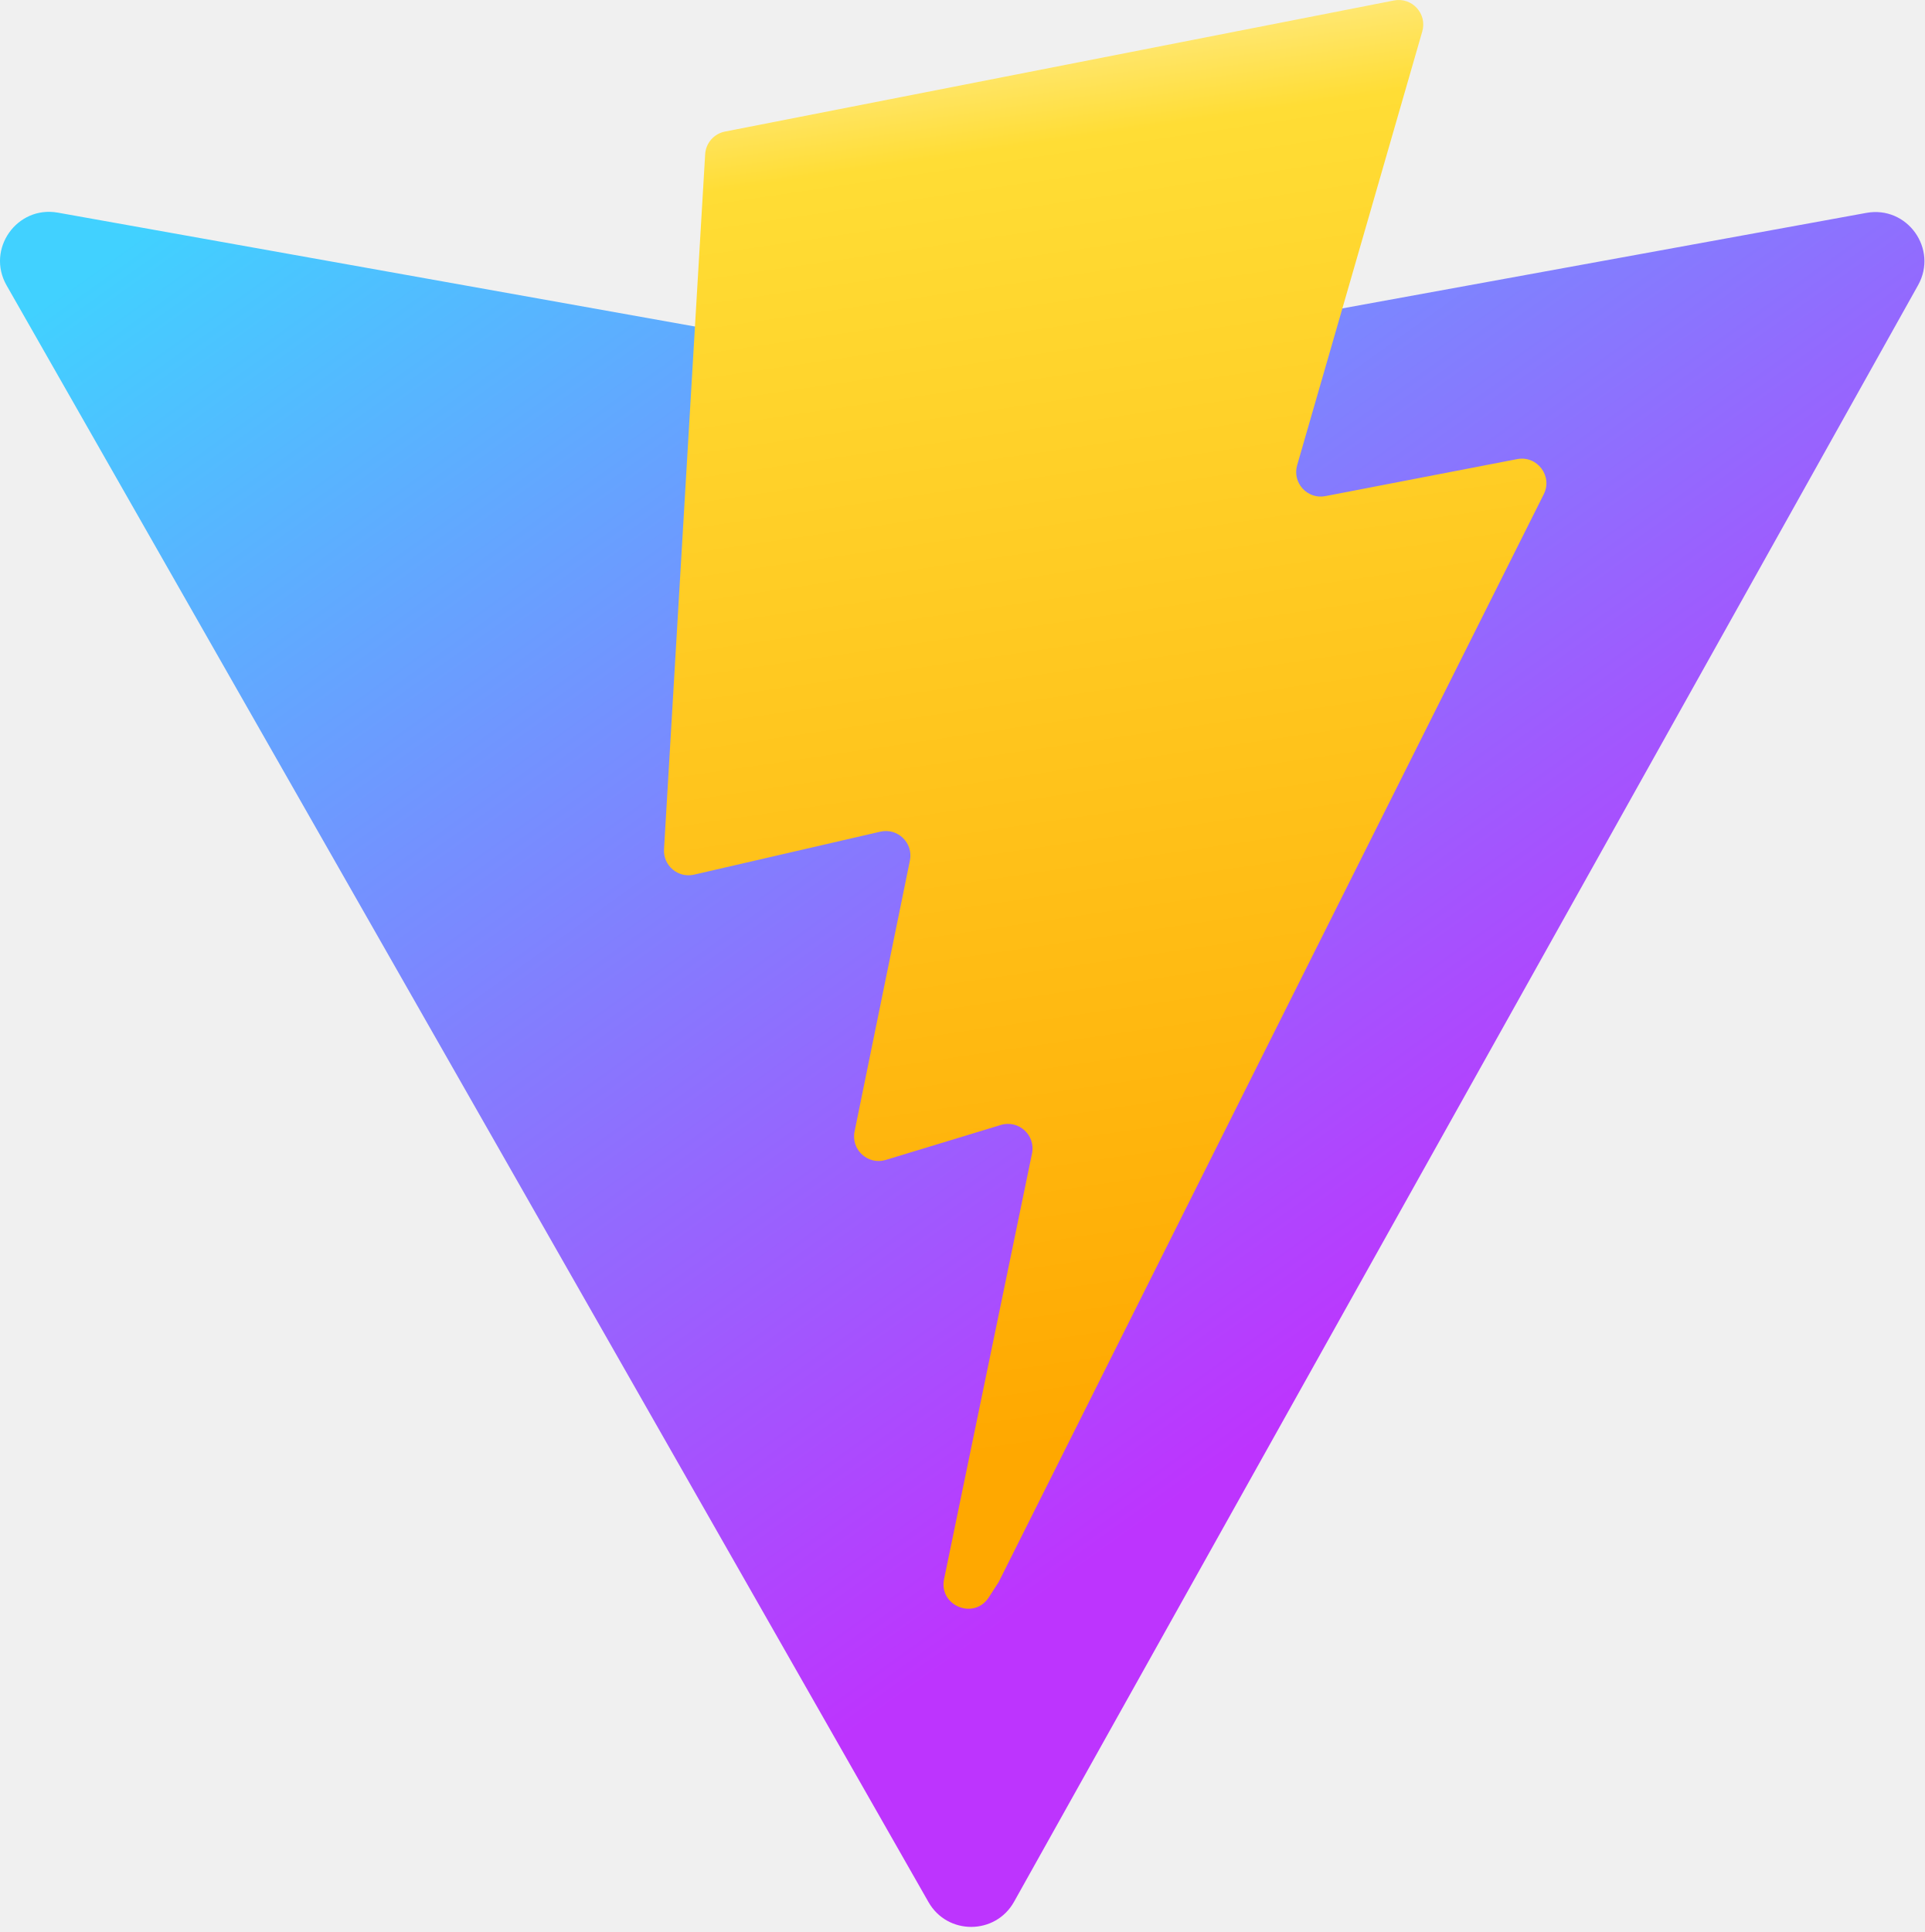
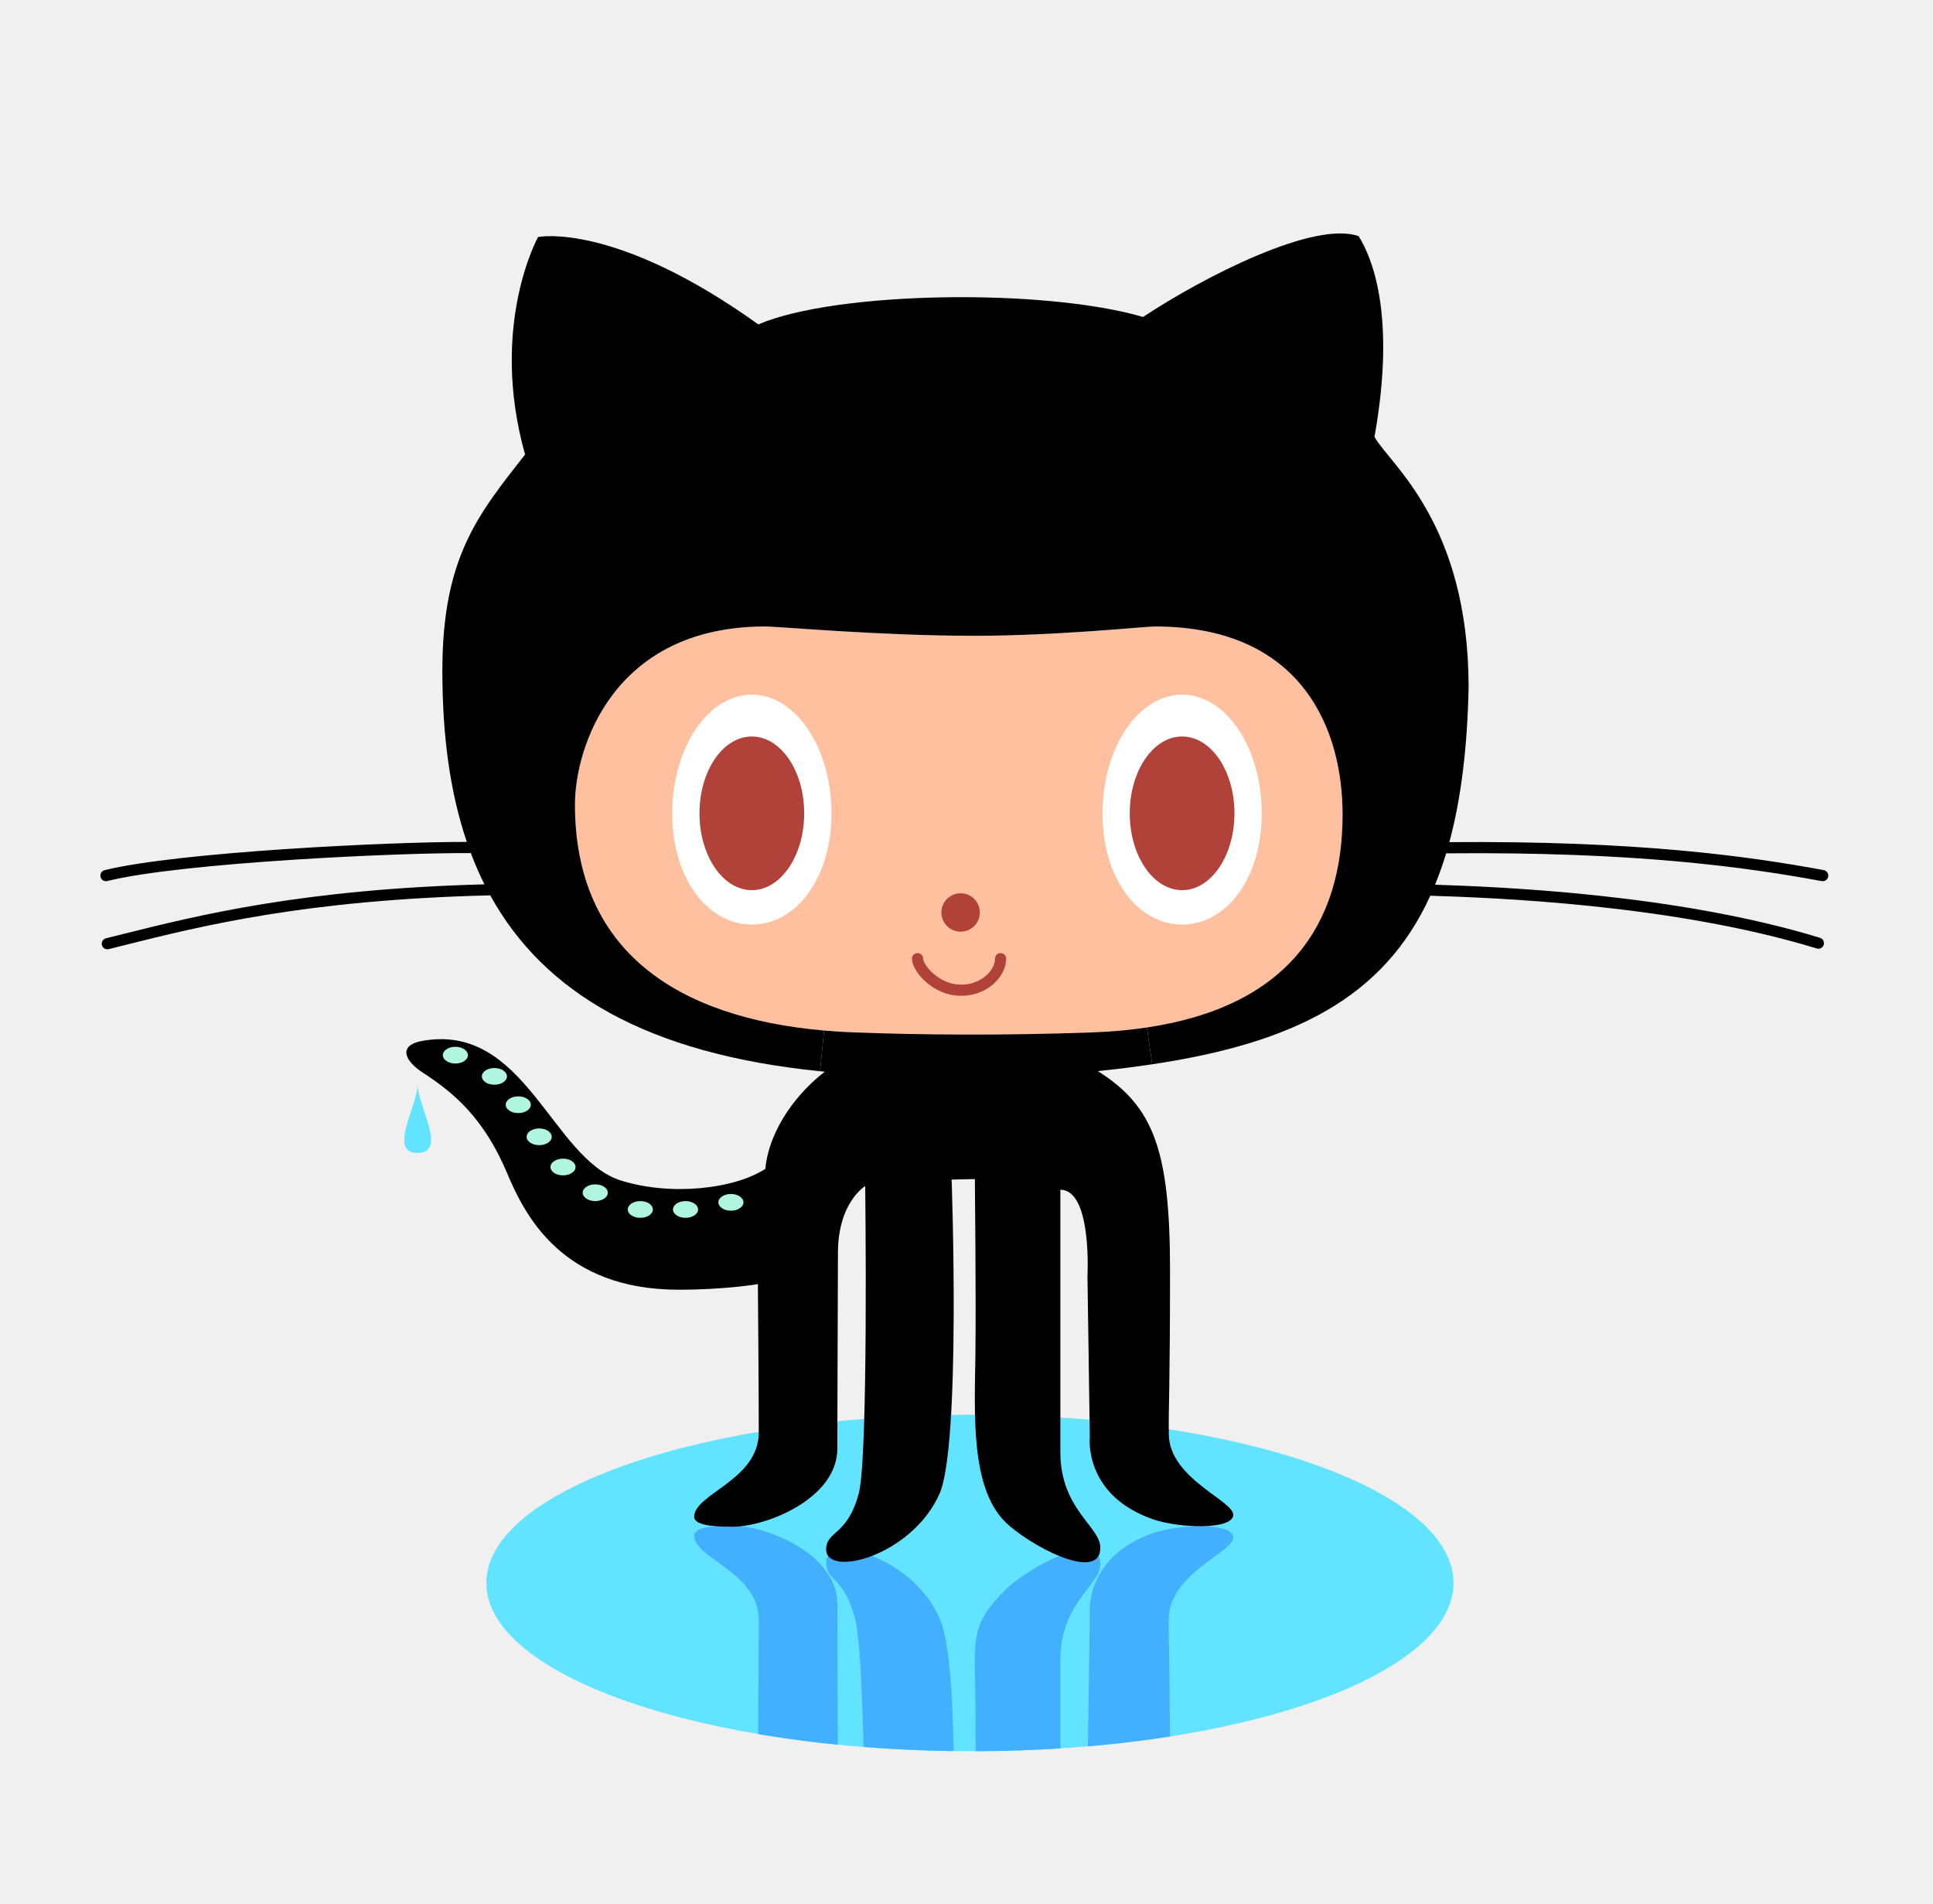
- <svg xmlns="http://www.w3.org/2000/svg" width="256px" height="257px" viewBox="0 0 256 257" version="1.1" preserveAspectRatio="xMidYMid">
-   <defs>
-     <linearGradient x1="-0.828%" y1="7.652%" x2="57.636%" y2="78.411%" id="linearGradient-1">
-       <stop stop-color="#41D1FF" offset="0%" />
-       <stop stop-color="#BD34FE" offset="100%" />
-     </linearGradient>
-     <linearGradient x1="43.376%" y1="2.242%" x2="50.316%" y2="89.03%" id="linearGradient-2">
-       <stop stop-color="#FFEA83" offset="0%" />
-       <stop stop-color="#FFDD35" offset="8.333%" />
-       <stop stop-color="#FFA800" offset="100%" />
-     </linearGradient>
+ <svg xmlns="http://www.w3.org/2000/svg" viewBox="0 0 693.333 682.667" height="682.667" width="693.333" xml:space="preserve" id="svg2" version="1.1">
+   <defs id="defs6">
+     <clipPath id="clipPath18" clipPathUnits="userSpaceOnUse">
+       <path id="path16" d="M 0,512 H 520 V 0 H 0 Z" />
+     </clipPath>
+     <clipPath id="clipPath50" clipPathUnits="userSpaceOnUse">
+       <path id="path48" d="M 0,512 H 520 V 0 H 0 Z" />
+     </clipPath>
+     <clipPath id="clipPath58" clipPathUnits="userSpaceOnUse">
+       <path id="path56" d="M 26.999,449.216 H 491.835 V 91.81 H 26.999 Z" />
+     </clipPath>
+     <clipPath id="clipPath82" clipPathUnits="userSpaceOnUse">
+       <path id="path80" d="M 0,512 H 520 V 0 H 0 Z" />
+     </clipPath>
+     <clipPath id="clipPath114" clipPathUnits="userSpaceOnUse">
+       <path id="path112" d="M 0,512 H 520 V 0 H 0 Z" />
+     </clipPath>
  </defs>
-   <g>
-     <path d="M255.153,37.938 L134.897,252.976 C132.414,257.416 126.035,257.442 123.515,253.024 L0.874,37.958 C-1.871,33.144 2.246,27.312 7.702,28.287 L128.087,49.805 C128.855,49.942 129.641,49.941 130.409,49.801 L248.276,28.318 C253.714,27.327 257.85,33.114 255.153,37.938 Z" fill="url(#linearGradient-1)" />
-     <path d="M185.432,0.063 L96.439,17.501 C94.977,17.788 93.894,19.027 93.805,20.515 L88.331,112.971 C88.202,115.149 90.202,116.839 92.328,116.349 L117.105,110.631 C119.423,110.096 121.518,112.138 121.041,114.469 L113.68,150.516 C113.185,152.942 115.462,155.016 117.831,154.297 L133.135,149.647 C135.507,148.927 137.787,151.007 137.285,153.435 L125.587,210.056 C124.855,213.598 129.566,215.529 131.53,212.493 L132.843,210.465 L205.359,65.746 C206.574,63.322 204.479,60.559 201.818,61.073 L176.314,65.995 C173.918,66.457 171.879,64.225 172.555,61.881 L189.201,4.176 C189.878,1.827 187.832,-0.407 185.432,0.063 Z" fill="url(#linearGradient-2)" />
+   <g transform="matrix(1.333333,0,0,-1.333333,0,682.6667)" id="g10">
+     <g id="g12">
+       <g clip-path="url(#clipPath18)" id="g14">
+         <g transform="translate(391,86.25)" id="g20">
+           <path id="path22" style="fill:#62e3ff;fill-opacity:1;fill-rule:nonzero;stroke:none" d="m 0,0 c 0,-24.991 -57.464,-45.25 -129.583,-45.25 -72.119,0 -130.584,20.259 -130.584,45.25 0,24.991 58.465,45.25 130.584,45.25 C -57.464,45.25 0,24.991 0,0" />
+         </g>
+         <g transform="translate(285.25,41.752)" id="g24">
+           <path id="path26" style="fill:#43afff;fill-opacity:1;fill-rule:nonzero;stroke:none" d="m 0,0 v 23.854 c 0,15.334 10.75,20 10.75,25.667 0,9.75 -19.621,-0.925 -25.667,-7 -9.208,-9.25 -8.167,-12.874 -7.944,-28.377 0.057,-4.012 0.074,-9.303 0.068,-14.896 C -15.003,-0.731 -7.388,-0.475 0,0" />
+         </g>
+         <g transform="translate(225.3706,42.7422)" id="g28">
+           <path id="path30" style="fill:#43afff;fill-opacity:1;fill-rule:nonzero;stroke:none" d="m 0,0 c -0.049,13.169 -0.121,30.934 -0.121,37.905 0,13.375 -19,21 -28.125,21 -4.623,0 -10.375,-0.238 -10.375,-2.681 0,-6.194 17.375,-9.819 17.375,-22.694 0,-7.091 -0.101,-21.271 -0.174,-30.668 C -14.593,1.7 -7.434,0.738 0,0" />
+         </g>
+         <g transform="translate(314.417,76.7734)" id="g32">
+           <path id="path34" style="fill:#43afff;fill-opacity:1;fill-rule:nonzero;stroke:none" d="M 0,0 C 0.167,12.167 18,18.001 17.333,21.917 16.667,25.833 2.406,25.194 -4.253,22.873 -23.14,16.29 -21.25,0.583 -21.25,0.583 l -0.508,-35.05 c 7.653,0.655 15.031,1.544 22.067,2.647 C 0.22,-10.468 -0.087,-6.358 0,0" />
+         </g>
+         <g transform="translate(252.6992,76.8955)" id="g36">
+           <path id="path38" style="fill:#43afff;fill-opacity:1;fill-rule:nonzero;stroke:none" d="m 0,0 c -7.574,16.752 -30.449,22.502 -30.449,14.877 0,-5.125 4.625,-3.5 7.75,-15 1.261,-4.641 1.944,-19.893 2.314,-34.648 7.822,-0.617 15.913,-0.989 24.2,-1.094 C 3.625,-21.287 2.72,-6.056 0,0" />
+         </g>
+         <g transform="translate(112.334,201.916)" id="g40">
+           <path id="path42" style="fill:#62e3ff;fill-opacity:1;fill-rule:nonzero;stroke:none" d="M 0,0 C -8.053,0 -0.037,12.646 0,18.333 0.137,12.49 8.053,0 0,0" />
+         </g>
+       </g>
+     </g>
+     <g id="g44">
+       <g clip-path="url(#clipPath50)" id="g46">
+         <g id="g52">
+           <g id="g54" />
+           <g id="g74">
+             <g id="g72" clip-path="url(#clipPath58)">
+               <g id="g62" transform="translate(310.6699,343.5)">
+                 <path id="path60" style="fill:#ffc09f;fill-opacity:1;fill-rule:nonzero;stroke:none" d="m 0,0 c 40.27,0 50.5,-28.5 50.5,-50.5 0,-29.99 -15.09,-51.73 -52.64,-57.35 -4.61,-0.69 -9.56,-1.14 -14.86,-1.33 -22.67,-0.82 -45.33,-0.71 -64,0.01 -2.71,0.1 -5.37,0.27 -7.98,0.5 -39.19,3.43 -67.02,21.15 -67.02,60.84 0,15.03 10.16,47.83 51.16,47.83 4.06,0 30.57,-2.5 56.17,-2.5 C -25.94,-2.5 -2.95,0 0,0" />
+               </g>
+               <g id="g66" transform="translate(490.6099,277.98)">
+                 <path id="path64" style="fill:#000000;fill-opacity:1;fill-rule:nonzero;stroke:none" d="m 0,0 c 0.81,-0.16 1.35,-0.94 1.2,-1.75 -0.13,-0.72 -0.77,-1.23 -1.47,-1.23 -0.09,0 -0.19,0.01 -0.28,0.02 -20.45,3.78 -50.21,7.94 -101.03,7.47 -0.89,-2.95 -1.89,-5.76 -2.98,-8.44 17.3,-0.58 64.81,-2.43 103.55,-14.28 0.8,-0.24 1.24,-1.08 1,-1.88 -0.2,-0.64 -0.79,-1.06 -1.43,-1.06 -0.15,0 -0.3,0.02 -0.44,0.07 -39.28,12.01 -87.82,13.66 -103.96,14.19 -12.52,-27.49 -36.75,-39.63 -74.82,-45.34 l -1.42,9.9 c 37.55,5.62 52.64,27.36 52.64,57.35 0,22 -10.23,50.5 -50.5,50.5 -2.95,0 -25.94,-2.5 -48.67,-2.5 -25.6,0 -52.11,2.5 -56.17,2.5 -41,0 -51.16,-32.8 -51.16,-47.83 0,-39.69 27.83,-57.41 67.02,-60.84 l -1.09,-10.95 c -46.59,4.72 -74.29,21.11 -88.72,47.31 -49.54,-1.19 -77.66,-8.22 -98.27,-13.37 -1.5,-0.38 -2.96,-0.74 -4.38,-1.1 -0.12,-0.03 -0.24,-0.04 -0.36,-0.04 -0.68,0 -1.29,0.46 -1.46,1.14 -0.2,0.8 0.3,1.62 1.1,1.82 1.42,0.35 2.88,0.71 4.37,1.09 20.55,5.13 48.49,12.12 97.44,13.42 -1.35,2.71 -2.57,5.51 -3.66,8.4 -19.04,0.16 -77.71,-2.54 -97.8,-7.51 -0.12,-0.03 -0.24,-0.04 -0.36,-0.04 -0.67,0 -1.29,0.46 -1.46,1.14 -0.19,0.8 0.3,1.62 1.1,1.82 19.91,4.92 77.16,7.65 97.44,7.6 -4.56,13.42 -6.58,28.79 -6.58,45.96 0,30.48 9.5,41.98 22.25,58.23 -9.75,34.75 3.5,58.5 3.5,58.5 0,0 20.5,4.25 59.25,-23.5 21,9 77,9.75 103.5,2 16.25,10.75 46,26 58,21.73 3.25,-5.23 10.25,-20.48 4.25,-53.98 4.07,-7.35 25.25,-23 25.33,-67.25 -0.34,-16.32 -2.04,-30.1 -5.19,-41.75 C -50.19,7.94 -20.47,3.77 0,0" />
+               </g>
+               <g id="g70" transform="translate(314.4199,126.25)">
+                 <path id="path68" style="fill:#000000;fill-opacity:1;fill-rule:nonzero;stroke:none" d="m 0,0 c 0.16,-12.17 18,-18 17.33,-21.92 -0.67,-3.91 -14.93,-3.28 -21.59,-0.95 -18.88,6.58 -16.99,22.29 -16.99,22.29 l -0.63,43.12 c 0,0 1.29,23.21 -7.29,23.21 V -4.83 c 0,-15.34 10.75,-20 10.75,-25.67 0,-9.75 -19.62,0.92 -25.67,7 -9.21,9.25 -8.16,28.87 -7.94,44.38 0.21,14.98 -0.14,47.75 -0.14,47.75 l -6.25,-0.13 c 0,0 2.56,-71.58 -3.3,-84.62 -7.58,-16.75 -30.45,-22.51 -30.45,-14.88 0,5.13 5.63,3.5 8.75,15 2.66,9.78 1.75,82.75 1.75,82.75 0,0 -7.33,-4.33 -7.33,-18 0,-6.25 -0.17,-41.99 -0.17,-52.62 0,-13.38 -19,-21 -28.13,-21 -4.62,0 -10.37,0.23 -10.37,2.68 0,6.19 17.37,9.82 17.37,22.69 0,11.16 -0.24,39.87 -0.24,39.87 0,0 -8.76,-1.5 -21.26,-1.5 -31.5,0 -41.46,20.1 -46.2,31.35 -6.17,14.65 -14.17,21.53 -22.67,27.03 -5.22,3.38 -6.42,7.36 -0.38,8.5 27.88,5.25 35.01,-31.62 53.63,-37.5 13.29,-4.19 30.38,-2.38 38.88,3.12 1.12,11.26 9.24,21 16,26.13 -0.43,0.04 -0.86,0.08 -1.28,0.13 l 1.09,10.95 c 2.61,-0.23 5.27,-0.4 7.98,-0.5 18.67,-0.72 41.33,-0.83 64,-0.01 5.3,0.19 10.25,0.64 14.86,1.33 l 1.42,-9.9 C -9.13,98.8 -14.01,98.19 -19.09,97.67 -4,88.17 0.33,76.25 0.33,44 0.33,11.75 -0.1,7.42 0,0" />
+               </g>
+             </g>
+           </g>
+         </g>
+       </g>
+     </g>
+     <g id="g76">
+       <g clip-path="url(#clipPath82)" id="g78">
+         <g transform="translate(223.6665,293.25)" id="g84">
+           <path id="path86" style="fill:#ffffff;fill-opacity:1;fill-rule:nonzero;stroke:none" d="m 0,0 c 0,17.627 -9.588,31.917 -21.417,31.917 -11.828,0 -21.416,-14.29 -21.416,-31.917 0,-17.627 9.588,-29.917 21.416,-29.917 C -9.588,-29.917 0,-17.627 0,0" />
+         </g>
+         <g transform="translate(339.4165,293.25)" id="g88">
+           <path id="path90" style="fill:#ffffff;fill-opacity:1;fill-rule:nonzero;stroke:none" d="m 0,0 c 0,17.627 -9.588,31.917 -21.417,31.917 -11.828,0 -21.416,-14.29 -21.416,-31.917 0,-17.627 9.588,-29.917 21.416,-29.917 C -9.588,-29.917 0,-17.627 0,0" />
+         </g>
+         <g transform="translate(258.5835,244.166)" id="g92">
+           <path id="path94" style="fill:#b1423a;fill-opacity:1;fill-rule:nonzero;stroke:none" d="m 0,0 c -7.655,0 -13.25,6.577 -13.25,10 0,0.828 0.671,1.5 1.5,1.5 0.829,0 1.5,-0.672 1.5,-1.5 0,-1.692 4.253,-7 10.25,-7 5.199,0 9.083,3.695 9.083,7 0,0.828 0.671,1.5 1.5,1.5 0.829,0 1.5,-0.672 1.5,-1.5 C 12.083,5.271 7.121,0 0,0" />
+         </g>
+         <g transform="translate(263.5835,266.583)" id="g96">
+           <path id="path98" style="fill:#b1423a;fill-opacity:1;fill-rule:nonzero;stroke:none" d="m 0,0 c 0,-2.854 -2.313,-5.167 -5.167,-5.167 -2.854,0 -5.167,2.313 -5.167,5.167 0,2.854 2.313,5.167 5.167,5.167 C -2.313,5.167 0,2.854 0,0" />
+         </g>
+         <g transform="translate(216.3335,293.25)" id="g100">
+           <path id="path102" style="fill:#b1423a;fill-opacity:1;fill-rule:nonzero;stroke:none" d="m 0,0 c 0,11.414 -6.305,20.667 -14.083,20.667 -7.779,0 -14.084,-9.253 -14.084,-20.667 0,-11.414 6.305,-20.667 14.084,-20.667 C -6.305,-20.667 0,-11.414 0,0" />
+         </g>
+         <g transform="translate(332.0835,293.25)" id="g104">
+           <path id="path106" style="fill:#b1423a;fill-opacity:1;fill-rule:nonzero;stroke:none" d="m 0,0 c 0,11.414 -6.305,20.667 -14.083,20.667 -7.779,0 -14.084,-9.253 -14.084,-20.667 0,-11.414 6.305,-20.667 14.084,-20.667 C -6.305,-20.667 0,-11.414 0,0" />
+         </g>
+       </g>
+     </g>
+     <g id="g108">
+       <g clip-path="url(#clipPath114)" id="g110">
+         <g transform="translate(125.875,228.208)" id="g116">
+           <path id="path118" style="fill:#b0f5df;fill-opacity:1;fill-rule:nonzero;stroke:none" d="m 0,0 c 0,-1.242 -1.511,-2.25 -3.375,-2.25 -1.864,0 -3.375,1.008 -3.375,2.25 0,1.242 1.511,2.25 3.375,2.25 C -1.511,2.25 0,1.242 0,0" />
+         </g>
+         <g transform="translate(136.375,222.499)" id="g120">
+           <path id="path122" style="fill:#b0f5df;fill-opacity:1;fill-rule:nonzero;stroke:none" d="m 0,0 c 0,-1.242 -1.511,-2.25 -3.375,-2.25 -1.864,0 -3.375,1.008 -3.375,2.25 0,1.242 1.511,2.25 3.375,2.25 C -1.511,2.25 0,1.242 0,0" />
+         </g>
+         <g transform="translate(142.7915,214.874)" id="g124">
+           <path id="path126" style="fill:#b0f5df;fill-opacity:1;fill-rule:nonzero;stroke:none" d="m 0,0 c 0,-1.242 -1.511,-2.25 -3.375,-2.25 -1.864,0 -3.375,1.008 -3.375,2.25 0,1.242 1.511,2.25 3.375,2.25 C -1.511,2.25 0,1.242 0,0" />
+         </g>
+         <g transform="translate(148.4165,206.249)" id="g128">
+           <path id="path130" style="fill:#b0f5df;fill-opacity:1;fill-rule:nonzero;stroke:none" d="m 0,0 c 0,-1.242 -1.511,-2.25 -3.375,-2.25 -1.864,0 -3.375,1.008 -3.375,2.25 0,1.242 1.511,2.25 3.375,2.25 C -1.511,2.25 0,1.242 0,0" />
+         </g>
+         <g transform="translate(154.833,198.124)" id="g132">
+           <path id="path134" style="fill:#b0f5df;fill-opacity:1;fill-rule:nonzero;stroke:none" d="m 0,0 c 0,-1.242 -1.511,-2.25 -3.375,-2.25 -1.864,0 -3.375,1.008 -3.375,2.25 0,1.242 1.511,2.25 3.375,2.25 C -1.511,2.25 0,1.242 0,0" />
+         </g>
+         <g transform="translate(163.5,191.207)" id="g136">
+           <path id="path138" style="fill:#b0f5df;fill-opacity:1;fill-rule:nonzero;stroke:none" d="m 0,0 c 0,-1.242 -1.511,-2.25 -3.375,-2.25 -1.864,0 -3.375,1.008 -3.375,2.25 0,1.242 1.511,2.25 3.375,2.25 C -1.511,2.25 0,1.242 0,0" />
+         </g>
+         <g transform="translate(175.625,186.707)" id="g140">
+           <path id="path142" style="fill:#b0f5df;fill-opacity:1;fill-rule:nonzero;stroke:none" d="m 0,0 c 0,-1.242 -1.511,-2.25 -3.375,-2.25 -1.864,0 -3.375,1.008 -3.375,2.25 0,1.242 1.511,2.25 3.375,2.25 C -1.511,2.25 0,1.242 0,0" />
+         </g>
+         <g transform="translate(187.7915,186.707)" id="g144">
+           <path id="path146" style="fill:#b0f5df;fill-opacity:1;fill-rule:nonzero;stroke:none" d="m 0,0 c 0,-1.242 -1.511,-2.25 -3.375,-2.25 -1.864,0 -3.375,1.008 -3.375,2.25 0,1.242 1.511,2.25 3.375,2.25 C -1.511,2.25 0,1.242 0,0" />
+         </g>
+         <g transform="translate(200,188.624)" id="g148">
+           <path id="path150" style="fill:#b0f5df;fill-opacity:1;fill-rule:nonzero;stroke:none" d="m 0,0 c 0,-1.242 -1.511,-2.25 -3.375,-2.25 -1.864,0 -3.375,1.008 -3.375,2.25 0,1.242 1.511,2.25 3.375,2.25 C -1.511,2.25 0,1.242 0,0" />
+         </g>
+       </g>
+     </g>
  </g>
</svg>
